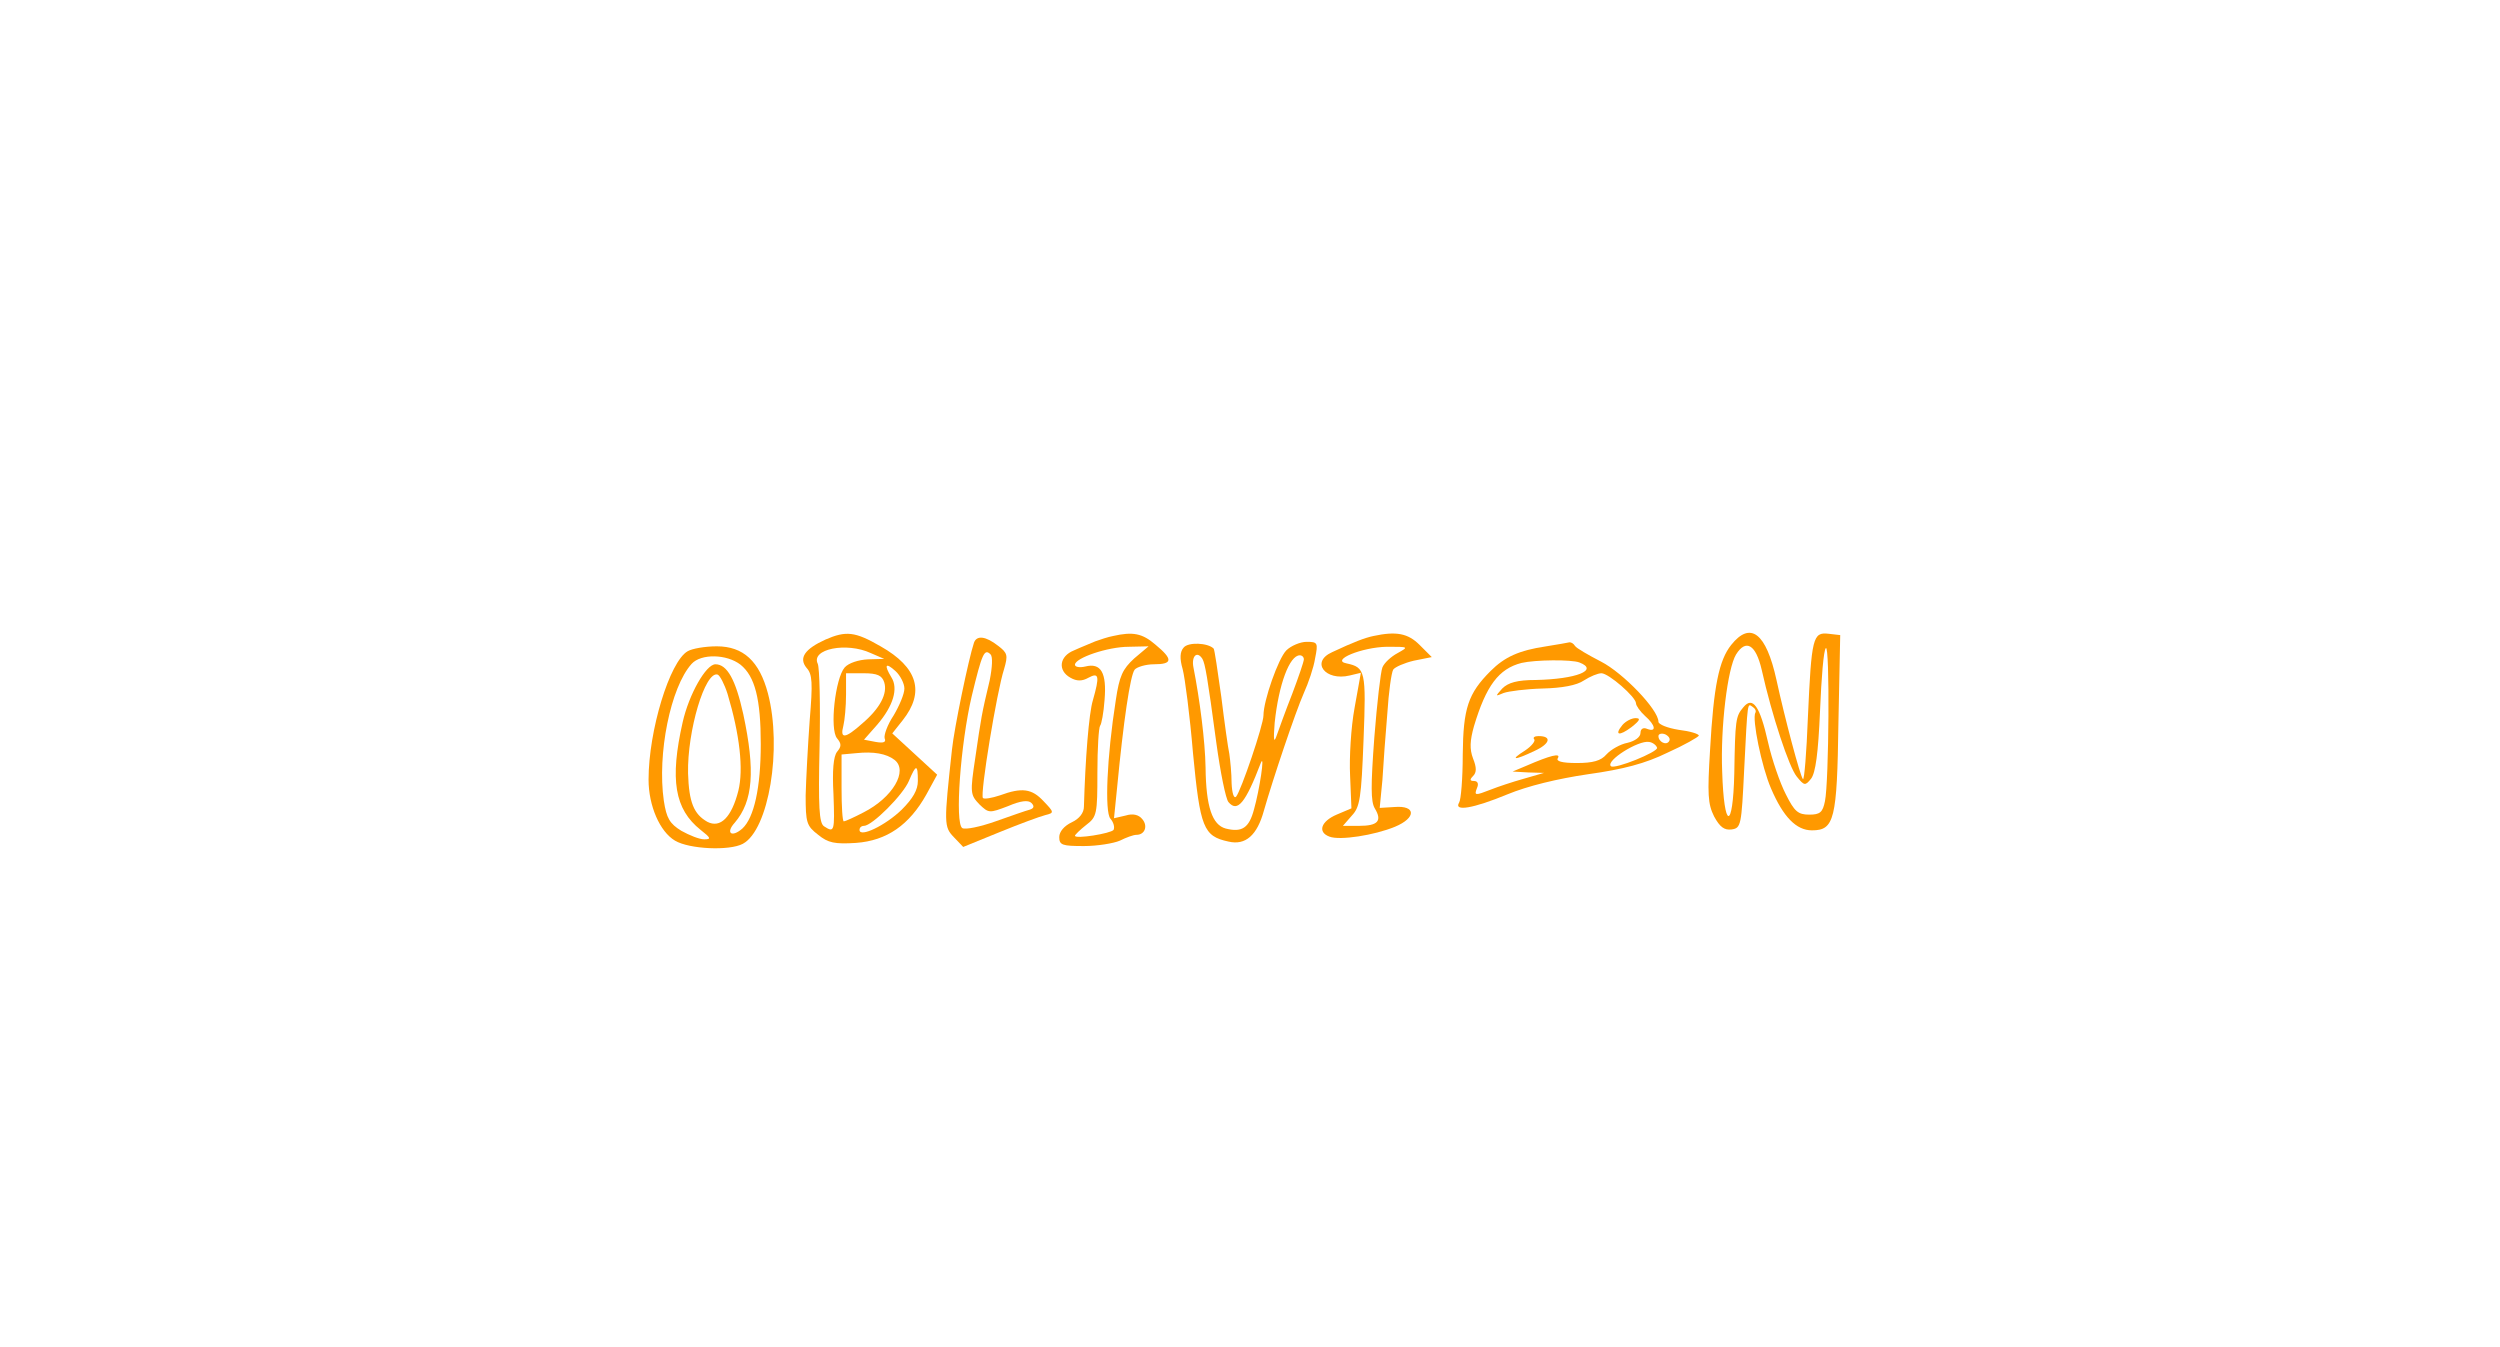
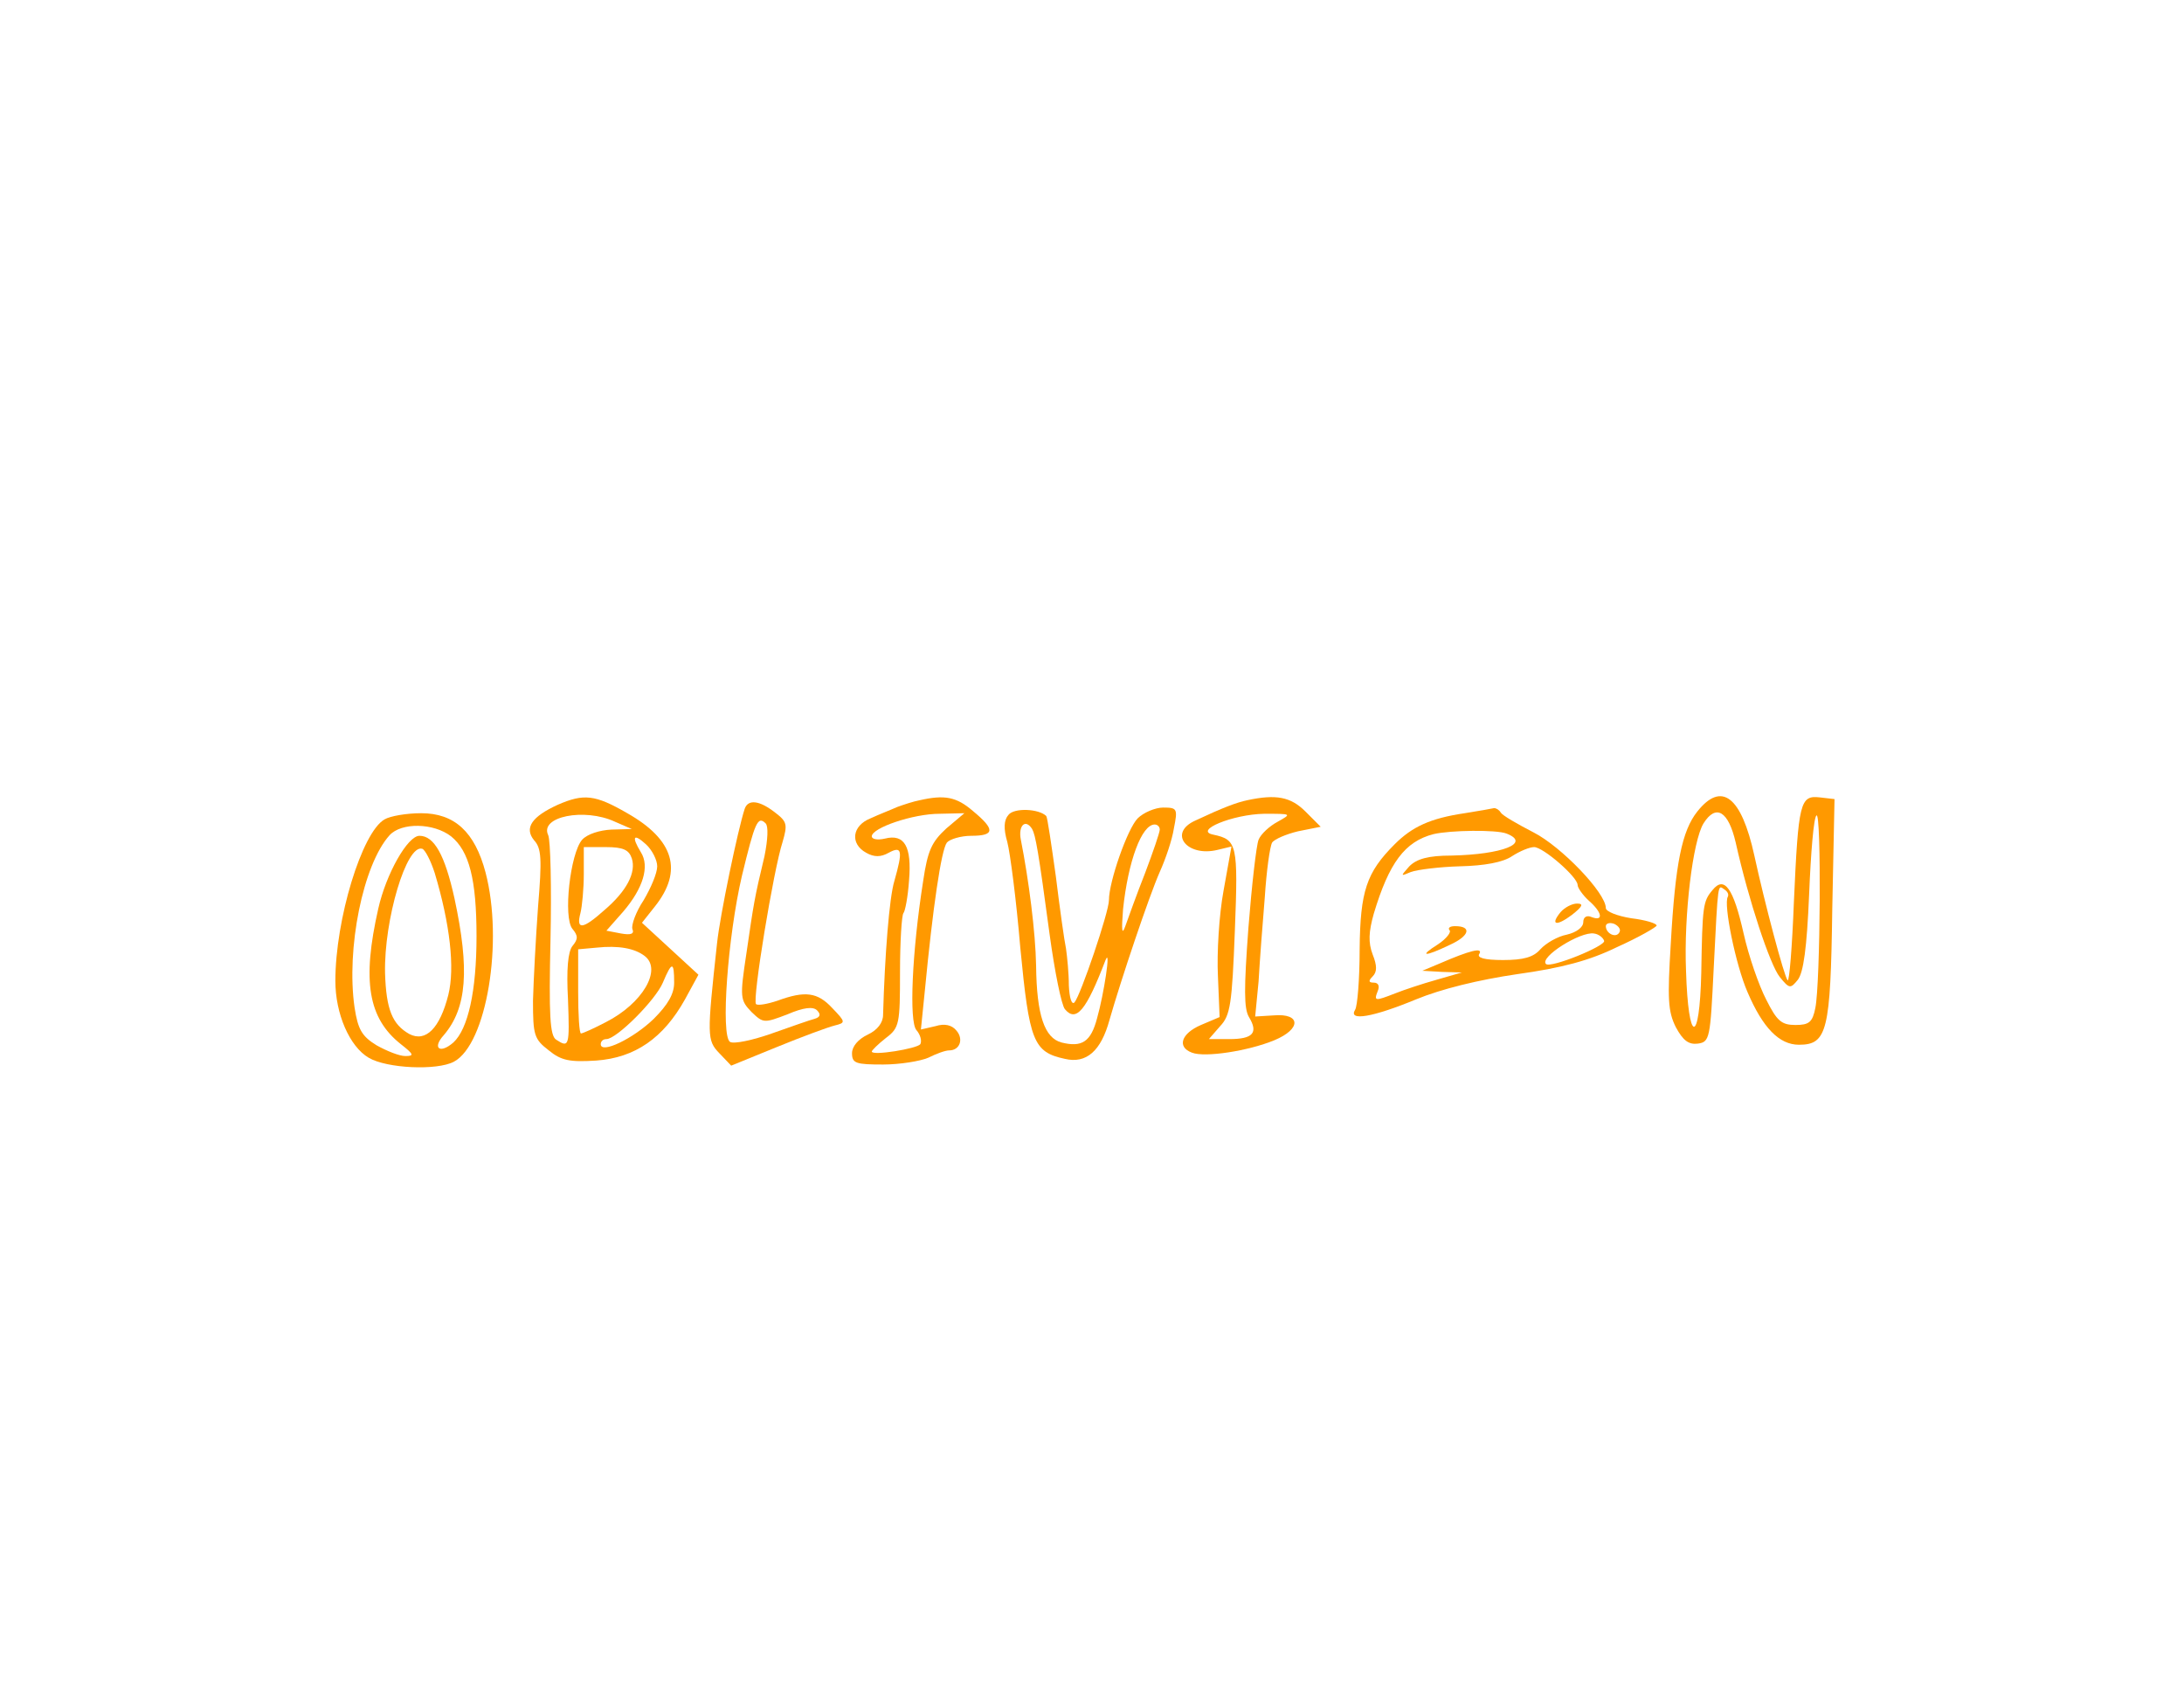
- <svg xmlns="http://www.w3.org/2000/svg" version="1.0" width="1950.6pt" height="1050.6pt" viewBox="0 0 300 300" preserveAspectRatio="xMidYMid meet">
+ <svg xmlns="http://www.w3.org/2000/svg" version="1.0" width="971.6pt" height="753.6pt" viewBox="0 0 300 300" preserveAspectRatio="xMidYMid meet">
  <g transform="translate(0,300) scale(0.1,-0.1)" fill="#ff9900" stroke="none">
    <path d="M554 1575 c-46 -21 -60 -41 -42 -63 13 -14 14 -33 7 -117 -4 -55 -8 -130 -9 -167 0 -61 2 -68 28 -88 22 -18 37 -21 84 -18 69 5 119 40 157 108 l24 44 -50 46 -50 46 23 29 c50 63 34 118 -49 165 -57 33 -77 35 -123 15z m101 -30 l30 -13 -36 -1 c-21 -1 -43 -8 -52 -18 -21 -24 -34 -138 -17 -158 10 -12 10 -18 0 -30 -8 -10 -11 -41 -8 -95 3 -83 2 -86 -21 -71 -11 7 -13 43 -10 177 2 93 0 176 -4 185 -16 33 64 49 118 24z m75 -79 c0 -12 -11 -38 -24 -60 -14 -21 -22 -44 -20 -51 4 -9 -3 -11 -20 -8 l-26 5 30 34 c35 41 47 80 31 105 -17 28 -13 34 9 14 11 -10 20 -28 20 -39z m-45 14 c8 -25 -9 -58 -49 -92 -38 -34 -50 -35 -42 -5 3 12 6 43 6 70 l0 47 39 0 c31 0 41 -5 46 -20z m23 -173 c31 -24 -4 -84 -69 -117 -21 -11 -41 -20 -44 -20 -3 0 -5 33 -5 74 l0 75 33 3 c38 4 67 -1 85 -15z m52 -47 c0 -20 -11 -39 -36 -64 -36 -35 -94 -63 -94 -45 0 5 4 9 10 9 18 0 87 69 100 100 16 38 20 38 20 0z" />
    <path d="M1195 1583 c-11 -2 -29 -8 -40 -12 -11 -5 -32 -13 -47 -20 -33 -13 -37 -45 -8 -61 14 -8 26 -8 40 0 24 13 25 3 10 -50 -9 -29 -17 -132 -20 -237 0 -14 -10 -27 -27 -35 -17 -8 -28 -21 -28 -33 0 -18 7 -20 55 -20 30 0 66 6 80 12 14 7 30 13 37 13 19 0 26 20 13 35 -8 10 -21 13 -37 8 l-26 -6 7 69 c14 146 29 249 39 262 5 6 25 12 43 12 42 0 43 11 3 44 -29 25 -50 29 -94 19z m47 -50 c-26 -24 -33 -39 -41 -93 -20 -127 -25 -249 -12 -264 7 -8 10 -19 7 -25 -6 -8 -86 -21 -86 -13 0 2 11 13 25 24 24 18 25 25 25 117 0 54 3 100 6 104 3 3 8 29 10 58 5 60 -8 83 -43 74 -13 -3 -23 -1 -23 4 0 15 73 40 120 40 l44 1 -32 -27z" />
    <path d="M1775 1583 c-19 -4 -43 -13 -92 -36 -49 -22 -15 -65 39 -52 l25 6 -14 -78 c-8 -43 -12 -111 -10 -151 l3 -73 -33 -14 c-35 -15 -43 -39 -16 -49 23 -9 100 3 146 22 48 20 47 48 -1 44 l-33 -2 6 62 c2 35 7 102 11 149 3 47 9 90 13 97 4 6 25 15 46 20 l40 8 -27 27 c-26 26 -52 31 -103 20z m54 -38 c-15 -8 -30 -22 -34 -32 -4 -10 -12 -80 -18 -156 -8 -108 -8 -143 1 -158 17 -28 7 -39 -35 -39 l-36 0 20 23 c18 19 21 39 26 169 6 153 4 161 -38 170 -36 7 34 36 90 37 49 0 49 0 24 -14z" />
    <path d="M2572 1563 c-27 -34 -39 -91 -47 -234 -6 -98 -5 -120 9 -148 13 -24 23 -31 39 -29 21 3 22 9 28 133 8 157 7 148 19 140 6 -4 8 -9 6 -13 -8 -13 14 -121 35 -169 27 -63 56 -93 91 -93 50 0 56 24 59 240 l4 195 -26 3 c-35 4 -38 -8 -46 -186 -3 -78 -8 -140 -11 -138 -6 6 -41 138 -59 221 -23 105 -58 132 -101 78z m68 -55 c23 -103 61 -217 78 -238 17 -21 19 -21 32 -5 10 13 16 56 20 151 3 73 8 136 13 140 9 9 7 -298 -2 -341 -5 -25 -11 -30 -35 -30 -25 0 -33 7 -52 45 -13 25 -31 77 -40 117 -18 80 -34 103 -55 77 -17 -20 -18 -28 -20 -147 -3 -129 -23 -126 -27 4 -4 99 12 230 31 261 22 35 44 22 57 -34z" />
    <path d="M885 1568 c-12 -36 -44 -190 -49 -238 -18 -165 -18 -172 4 -195 l21 -22 81 33 c44 18 90 35 102 38 20 5 20 6 -4 31 -26 28 -48 31 -97 13 -18 -6 -35 -9 -38 -6 -7 7 31 238 47 287 9 31 8 36 -13 52 -28 22 -48 24 -54 7z m35 -84 c-18 -75 -19 -83 -32 -172 -12 -79 -11 -83 9 -104 21 -20 22 -20 64 -4 28 12 45 14 52 7 7 -7 6 -12 -4 -15 -8 -2 -42 -14 -76 -26 -34 -12 -67 -19 -74 -15 -17 11 -4 187 21 294 23 95 28 107 42 93 5 -5 4 -28 -2 -58z" />
    <path d="M1352 1557 c-8 -9 -9 -24 -2 -48 5 -19 16 -103 23 -187 16 -166 23 -185 79 -197 38 -9 64 14 79 69 20 70 70 219 89 262 10 22 22 57 25 77 7 35 6 37 -19 37 -14 0 -35 -9 -45 -19 -18 -18 -51 -112 -51 -145 0 -21 -50 -168 -61 -181 -5 -5 -9 8 -10 30 0 22 -3 51 -5 65 -3 14 -11 71 -18 128 -8 57 -15 105 -17 107 -13 13 -57 15 -67 2z m42 -25 c6 -11 11 -38 31 -187 9 -66 21 -125 27 -132 20 -24 38 -2 72 87 10 24 -3 -61 -15 -103 -11 -42 -27 -52 -63 -43 -30 8 -44 48 -45 136 -1 59 -13 152 -27 223 -5 25 8 38 20 19z m226 -1 c0 -5 -12 -40 -26 -77 -15 -38 -30 -80 -35 -94 -6 -17 -7 -8 -4 30 9 85 33 150 56 150 5 0 9 -4 9 -9z" />
    <path d="M2160 1560 c-61 -9 -93 -24 -124 -55 -50 -50 -61 -83 -62 -186 0 -53 -4 -101 -8 -107 -13 -21 32 -13 107 18 46 19 112 35 180 45 79 11 128 24 177 48 38 17 69 35 70 38 0 4 -20 10 -45 13 -25 4 -45 12 -45 18 0 27 -79 109 -128 134 -29 15 -55 30 -58 35 -3 5 -8 8 -12 8 -4 -1 -27 -5 -52 -9z m74 -36 c44 -17 -7 -37 -97 -39 -42 0 -62 -6 -75 -19 -16 -18 -16 -18 3 -10 11 4 50 9 87 10 43 1 76 7 92 18 14 9 31 16 39 16 16 0 77 -53 77 -67 0 -5 9 -18 20 -28 24 -21 26 -37 5 -29 -9 4 -15 0 -15 -9 0 -9 -12 -18 -29 -22 -16 -3 -37 -15 -47 -26 -12 -14 -30 -19 -66 -19 -33 0 -47 4 -42 11 7 12 -17 6 -70 -17 l-31 -13 35 -2 35 -1 -45 -13 c-25 -7 -58 -18 -73 -24 -36 -14 -38 -14 -31 4 4 9 1 15 -7 15 -9 0 -10 3 -2 11 8 8 8 19 0 39 -8 21 -7 40 2 72 27 90 55 128 106 141 30 7 111 8 129 1z m200 -175 c-6 -11 -24 -2 -24 11 0 5 7 7 15 4 8 -4 12 -10 9 -15z m-27 -15 c3 -9 -95 -49 -103 -41 -12 12 61 58 85 54 8 -1 16 -7 18 -13z" />
    <path d="M2330 1385 c-19 -23 -8 -26 20 -5 19 15 21 20 9 20 -9 0 -22 -7 -29 -15z" />
    <path d="M2133 1353 c4 -3 -5 -15 -20 -25 -35 -22 -25 -23 21 -1 35 16 39 33 9 33 -9 0 -13 -3 -10 -7z" />
    <path d="M247 1549 c-40 -23 -87 -177 -87 -286 0 -58 25 -116 59 -136 32 -19 121 -23 151 -7 58 31 88 213 56 335 -19 72 -55 105 -114 105 -26 0 -55 -5 -65 -11z m118 -30 c32 -26 45 -76 45 -177 0 -97 -15 -164 -41 -188 -24 -21 -38 -10 -17 13 41 48 46 116 19 242 -17 77 -36 111 -62 111 -21 0 -59 -67 -73 -129 -29 -128 -18 -194 40 -240 23 -18 24 -21 8 -21 -11 0 -33 9 -51 19 -26 16 -33 28 -39 67 -15 104 15 253 62 305 21 23 78 22 109 -2z m-29 -65 c27 -90 36 -168 24 -216 -15 -59 -40 -84 -69 -69 -30 17 -41 43 -43 108 -2 94 38 229 66 220 5 -2 15 -21 22 -43z" />
  </g>
</svg>
